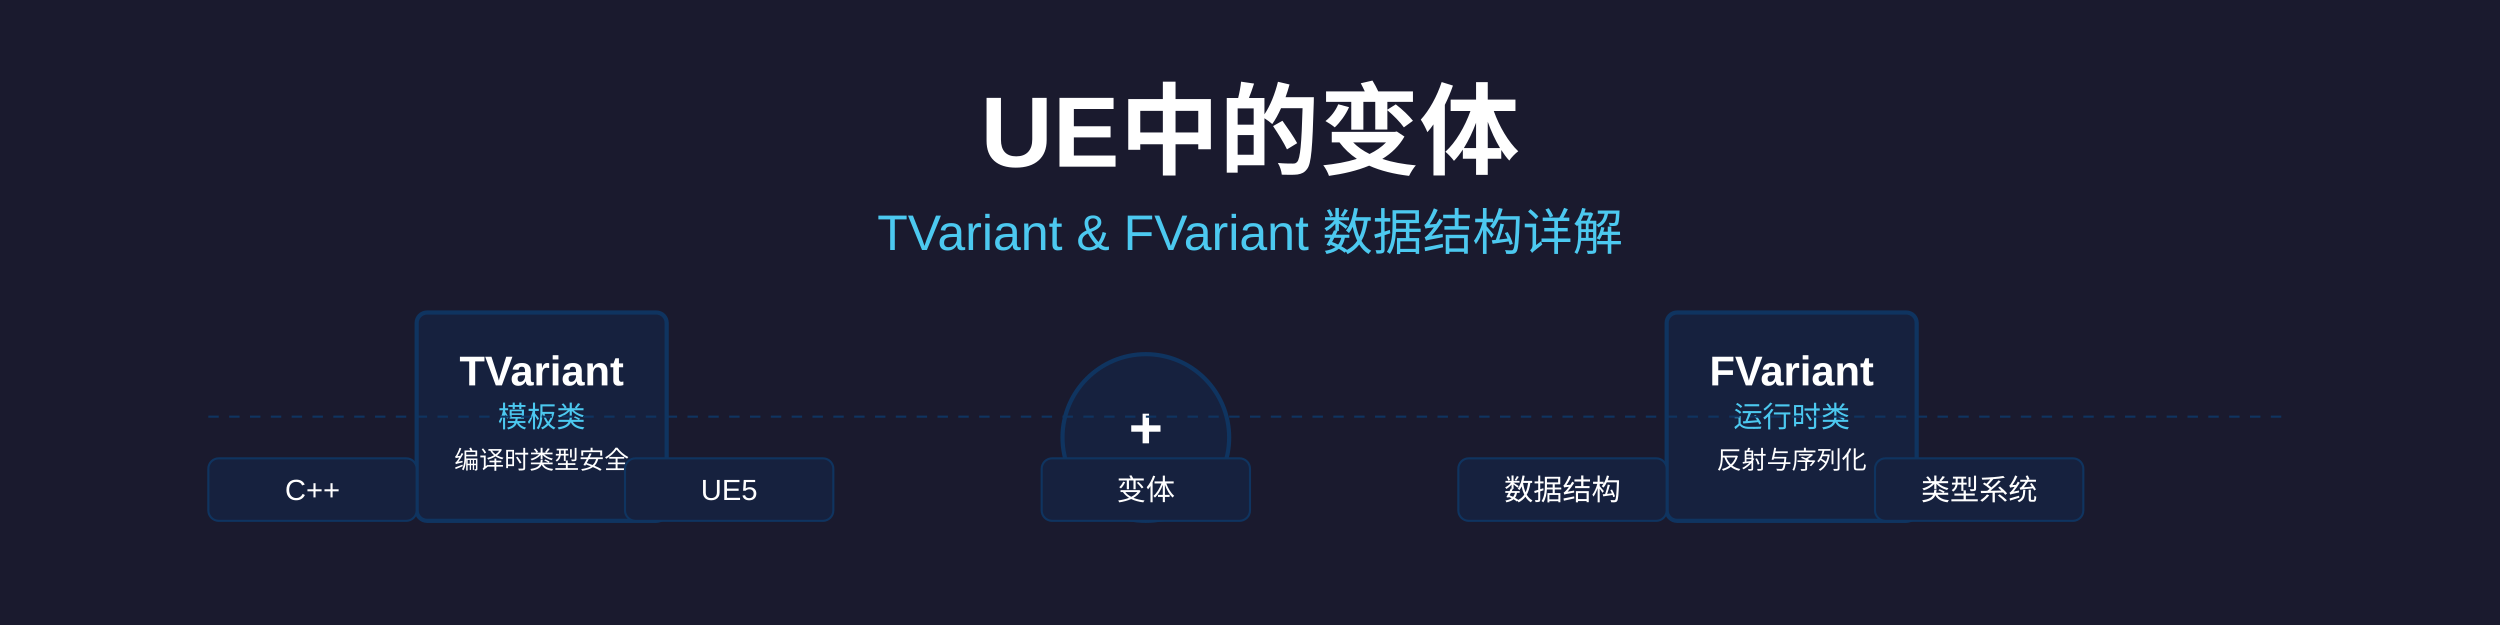
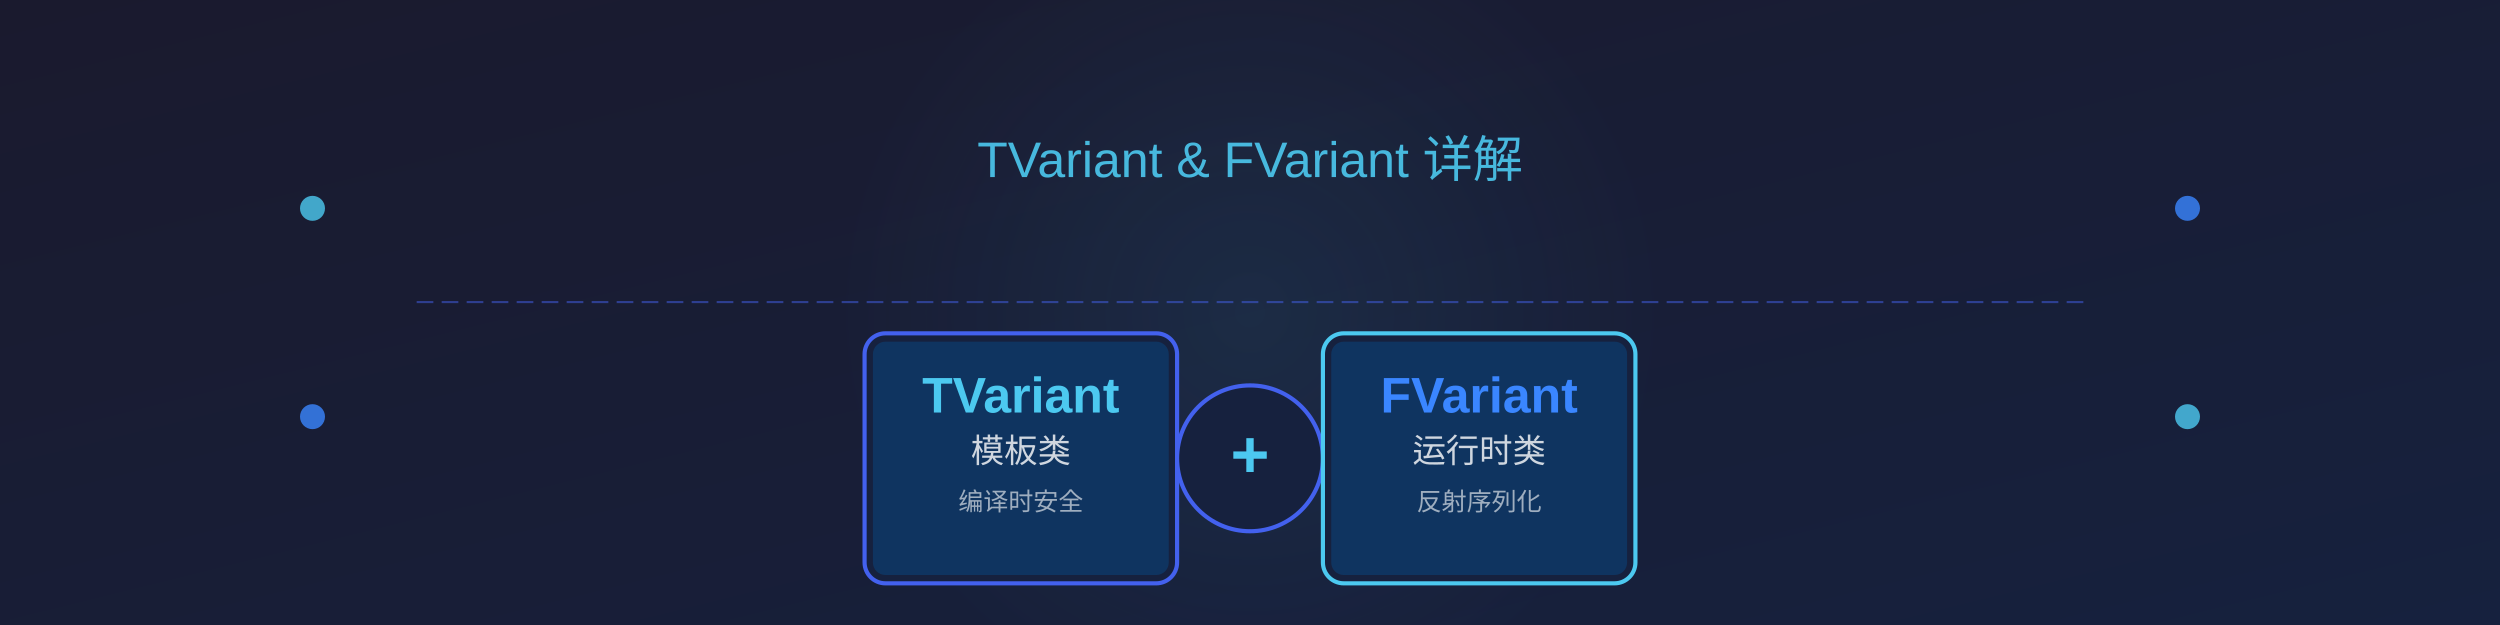
<svg xmlns="http://www.w3.org/2000/svg" version="1.1" width="1200" height="300">
-   <rect width="100%" height="100%" fill="#1a1a2e" />
-   <text x="600" y="80" font-family="Arial, sans-serif" font-size="48" fill="#ffffff" text-anchor="middle" font-weight="bold">UE中的变体</text>
-   <text x="600" y="120" font-family="Arial, sans-serif" font-size="24" fill="#4cc9f0" text-anchor="middle">TVariant &amp; FVariant 数据结构详解</text>
-   <g transform="translate(200, 150)">
-     <rect x="0" y="0" width="120" height="100" fill="#16213e" stroke="#0f3460" stroke-width="2" rx="5" ry="5" />
-     <text x="60" y="35" font-family="Arial, sans-serif" font-size="20" fill="#ffffff" text-anchor="middle" font-weight="bold">TVariant</text>
-     <text x="60" y="55" font-family="Arial, sans-serif" font-size="14" fill="#4cc9f0" text-anchor="middle">模板类</text>
-     <text x="60" y="75" font-family="Arial, sans-serif" font-size="12" fill="#ffffff" text-anchor="middle">编译时类型安全</text>
+   <defs>
+     <linearGradient id="bgGradient" x1="0%" y1="0%" x2="100%" y2="100%">
+       <stop offset="0%" style="stop-color:#1a1a2e;stop-opacity:1" />
+       <stop offset="100%" style="stop-color:#16213e;stop-opacity:1" />
+     </linearGradient>
+     <radialGradient id="glow" cx="50%" cy="50%" r="50%" fx="50%" fy="50%">
+       <stop offset="0%" style="stop-color:#4cc9f0;stop-opacity:0.4" />
+       <stop offset="100%" style="stop-color:#4cc9f0;stop-opacity:0" />
+     </radialGradient>
+   </defs>
+   <rect width="100%" height="100%" fill="url(#bgGradient)" />
+   <text x="600" y="85" font-family="'Segoe UI', Arial, sans-serif" font-size="24" fill="#4cc9f0" text-anchor="middle" opacity="0.9">
+     TVariant &amp; FVariant 详解
+   </text>
+   <circle cx="600" cy="150" r="200" fill="url(#glow)" opacity="0.2" />
+   <g transform="translate(415, 160)">
+     <rect x="0" y="0" width="150" height="120" fill="#16213e" stroke="#4361ee" stroke-width="2" rx="10" ry="10" />
+     <rect x="4" y="4" width="142" height="112" fill="#0f3460" rx="6" ry="6" />
+     <text x="75" y="38" font-family="'Segoe UI', Arial, sans-serif" font-size="24" fill="#4cc9f0" text-anchor="middle" font-weight="bold">
+       TVariant
+     </text>
+     <text x="75" y="62" font-family="'Segoe UI', Arial, sans-serif" font-size="16" fill="#ffffff" text-anchor="middle" opacity="0.8">
+       模板类
+     </text>
+     <text x="75" y="85" font-family="'Segoe UI', Arial, sans-serif" font-size="12" fill="#ffffff" text-anchor="middle" opacity="0.6">
+       编译时安全
+     </text>
  </g>
-   <g transform="translate(500, 180)">
-     <circle cx="50" cy="30" r="40" fill="#16213e" stroke="#0f3460" stroke-width="2" />
-     <text x="50" y="35" font-family="Arial, sans-serif" font-size="28" fill="#ffffff" text-anchor="middle" font-weight="bold">+</text>
+   <g transform="translate(600, 220)">
+     <circle cx="0" cy="0" r="35" fill="#16213e" stroke="#4361ee" stroke-width="2" />
+     <text x="0" y="0" font-family="'Segoe UI', Arial, sans-serif" font-size="32" fill="#4cc9f0" text-anchor="middle" dominant-baseline="middle" font-weight="bold">
+       +
+     </text>
  </g>
-   <g transform="translate(800, 150)">
-     <rect x="0" y="0" width="120" height="100" fill="#16213e" stroke="#0f3460" stroke-width="2" rx="5" ry="5" />
-     <text x="60" y="35" font-family="Arial, sans-serif" font-size="20" fill="#ffffff" text-anchor="middle" font-weight="bold">FVariant</text>
-     <text x="60" y="55" font-family="Arial, sans-serif" font-size="14" fill="#4cc9f0" text-anchor="middle">运行时类</text>
-     <text x="60" y="75" font-family="Arial, sans-serif" font-size="12" fill="#ffffff" text-anchor="middle">反射与序列化</text>
+   <g transform="translate(635, 160)">
+     <rect x="0" y="0" width="150" height="120" fill="#16213e" stroke="#4cc9f0" stroke-width="2" rx="10" ry="10" />
+     <rect x="4" y="4" width="142" height="112" fill="#0f3460" rx="6" ry="6" />
+     <text x="75" y="38" font-family="'Segoe UI', Arial, sans-serif" font-size="24" fill="#3a86ff" text-anchor="middle" font-weight="bold">
+       FVariant
+     </text>
+     <text x="75" y="62" font-family="'Segoe UI', Arial, sans-serif" font-size="16" fill="#ffffff" text-anchor="middle" opacity="0.8">
+       运行时类
+     </text>
+     <text x="75" y="85" font-family="'Segoe UI', Arial, sans-serif" font-size="12" fill="#ffffff" text-anchor="middle" opacity="0.6">
+       反射序列化
+     </text>
  </g>
-   <line x1="100" y1="200" x2="1100" y2="200" stroke="#0f3460" stroke-width="1" stroke-dasharray="5,5" />
-   <rect x="100" y="220" width="100" height="30" fill="#16213e" stroke="#0f3460" stroke-width="1" rx="5" ry="5" />
-   <text x="150" y="240" font-family="Arial, sans-serif" font-size="14" fill="#ffffff" text-anchor="middle">C++</text>
-   <rect x="300" y="220" width="100" height="30" fill="#16213e" stroke="#0f3460" stroke-width="1" rx="5" ry="5" />
-   <text x="350" y="240" font-family="Arial, sans-serif" font-size="14" fill="#ffffff" text-anchor="middle">UE5</text>
-   <rect x="500" y="220" width="100" height="30" fill="#16213e" stroke="#0f3460" stroke-width="1" rx="5" ry="5" />
-   <text x="550" y="240" font-family="Arial, sans-serif" font-size="14" fill="#ffffff" text-anchor="middle">变体</text>
-   <rect x="700" y="220" width="100" height="30" fill="#16213e" stroke="#0f3460" stroke-width="1" rx="5" ry="5" />
-   <text x="750" y="240" font-family="Arial, sans-serif" font-size="14" fill="#ffffff" text-anchor="middle">数据结构</text>
-   <rect x="900" y="220" width="100" height="30" fill="#16213e" stroke="#0f3460" stroke-width="1" rx="5" ry="5" />
-   <text x="950" y="240" font-family="Arial, sans-serif" font-size="14" fill="#ffffff" text-anchor="middle">类型系统</text>
+   <circle cx="150" cy="100" r="6" fill="#4cc9f0" opacity="0.8" />
+   <circle cx="1050" cy="100" r="6" fill="#3a86ff" opacity="0.8" />
+   <circle cx="150" cy="200" r="6" fill="#3a86ff" opacity="0.8" />
+   <circle cx="1050" cy="200" r="6" fill="#4cc9f0" opacity="0.8" />
+   <line x1="200" y1="145" x2="1000" y2="145" stroke="#4361ee" stroke-width="1" stroke-dasharray="8,4" opacity="0.5" />
</svg>
